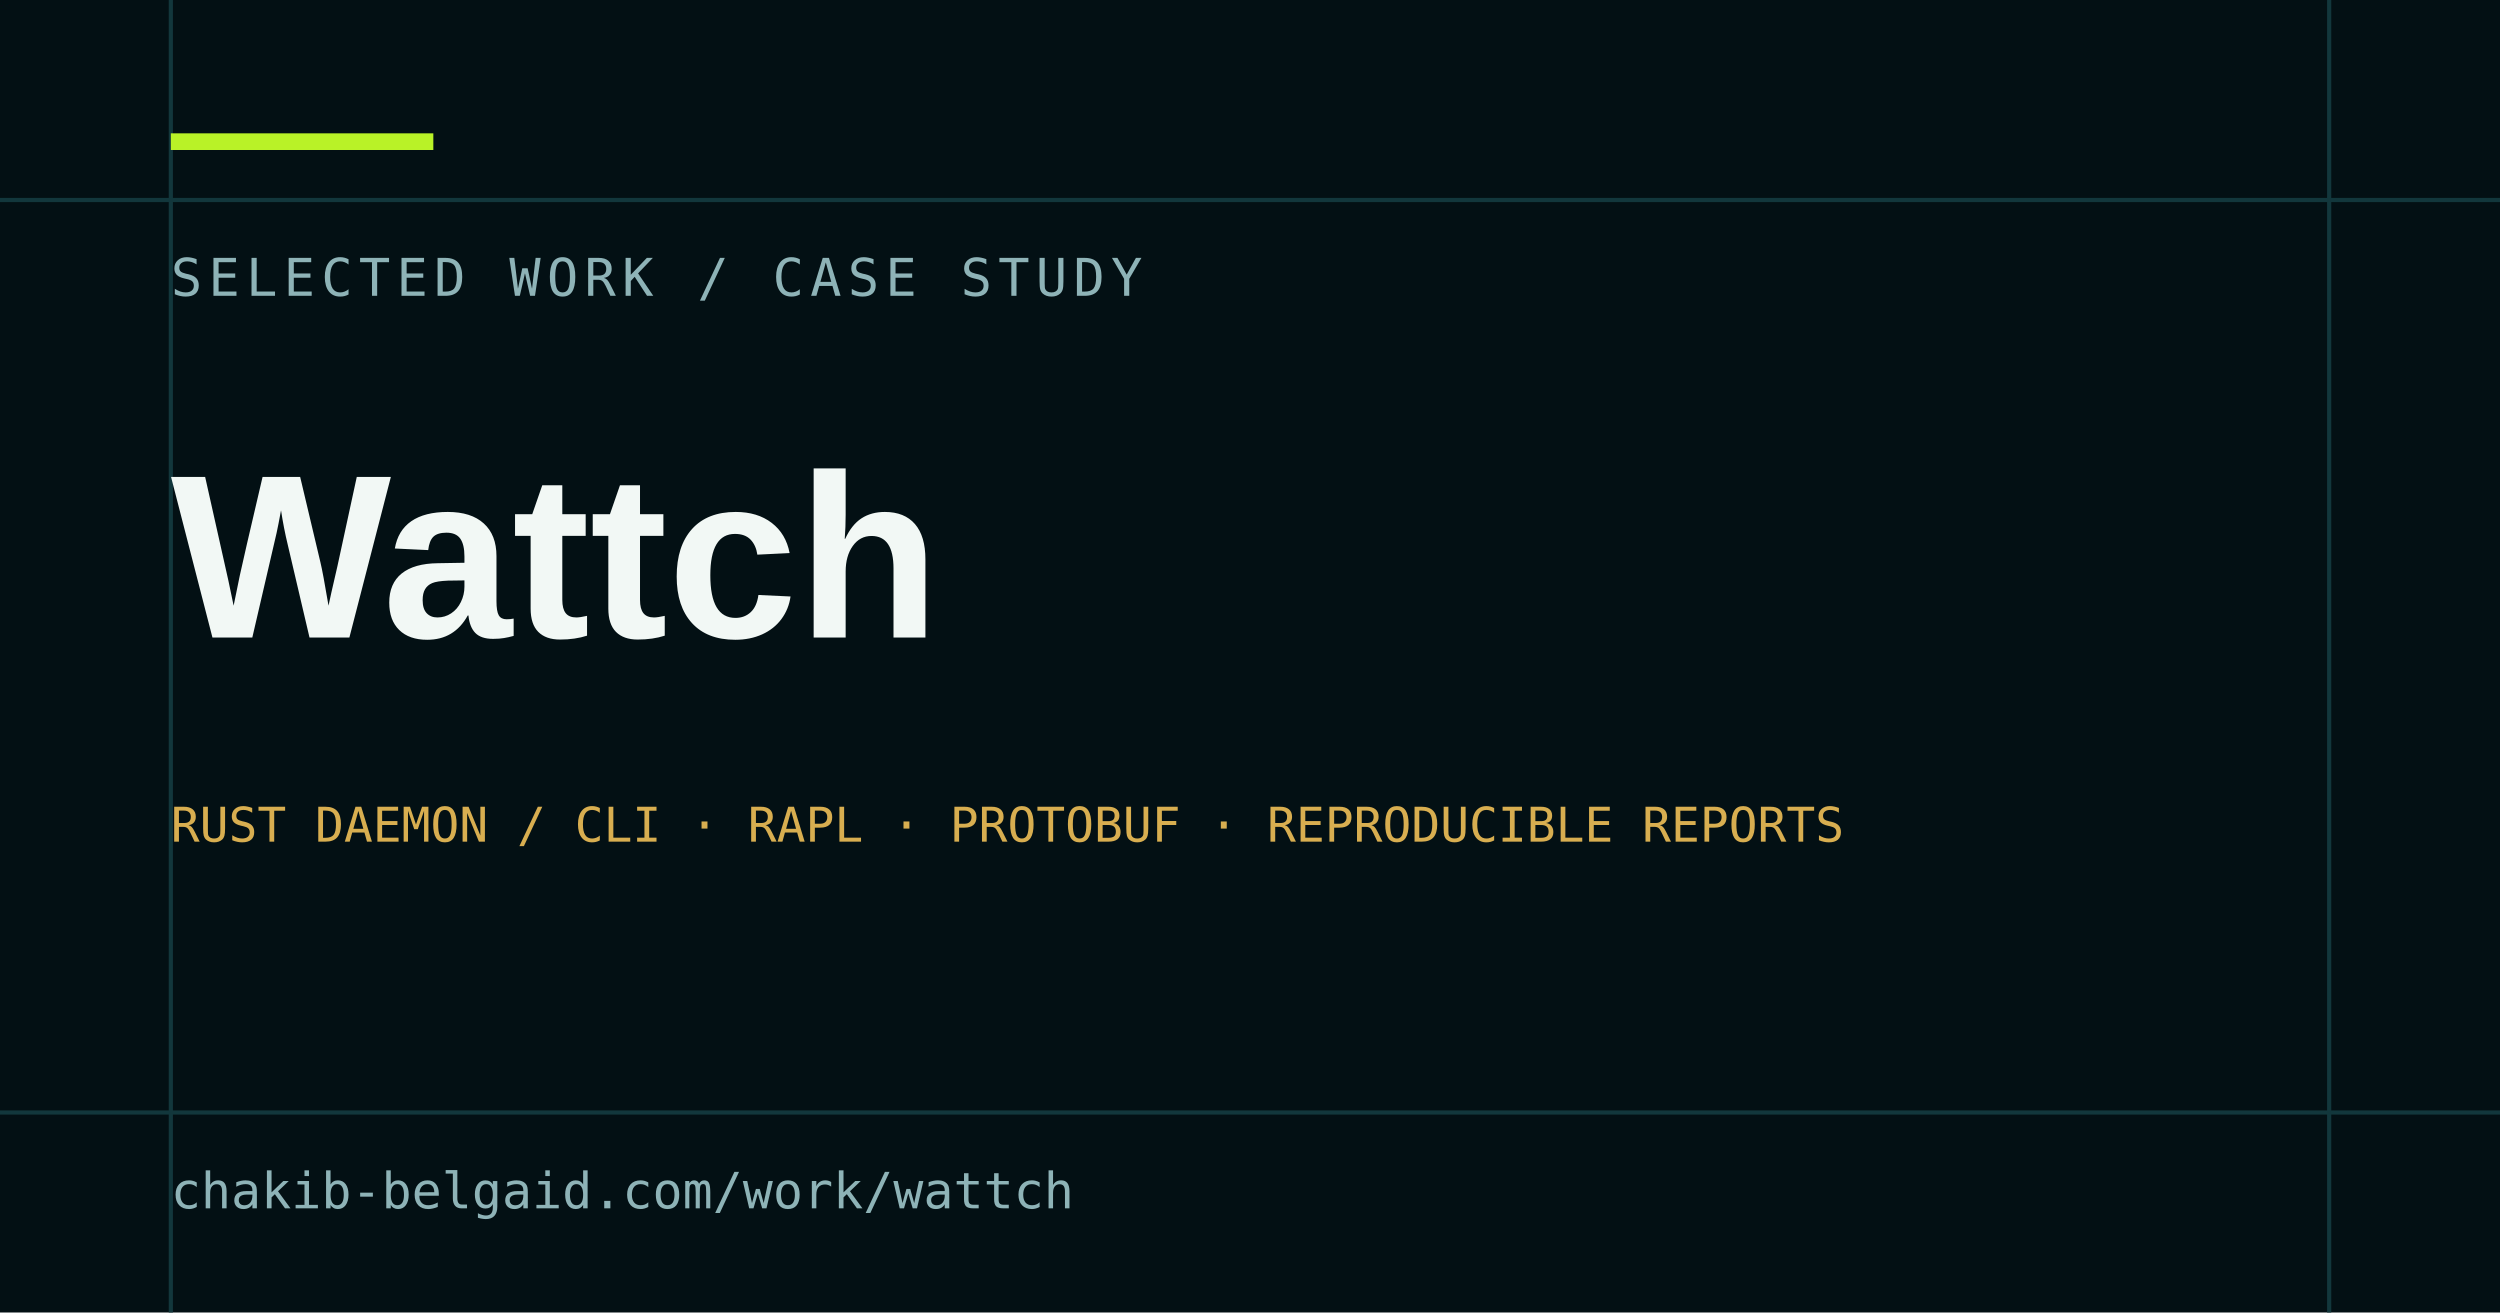
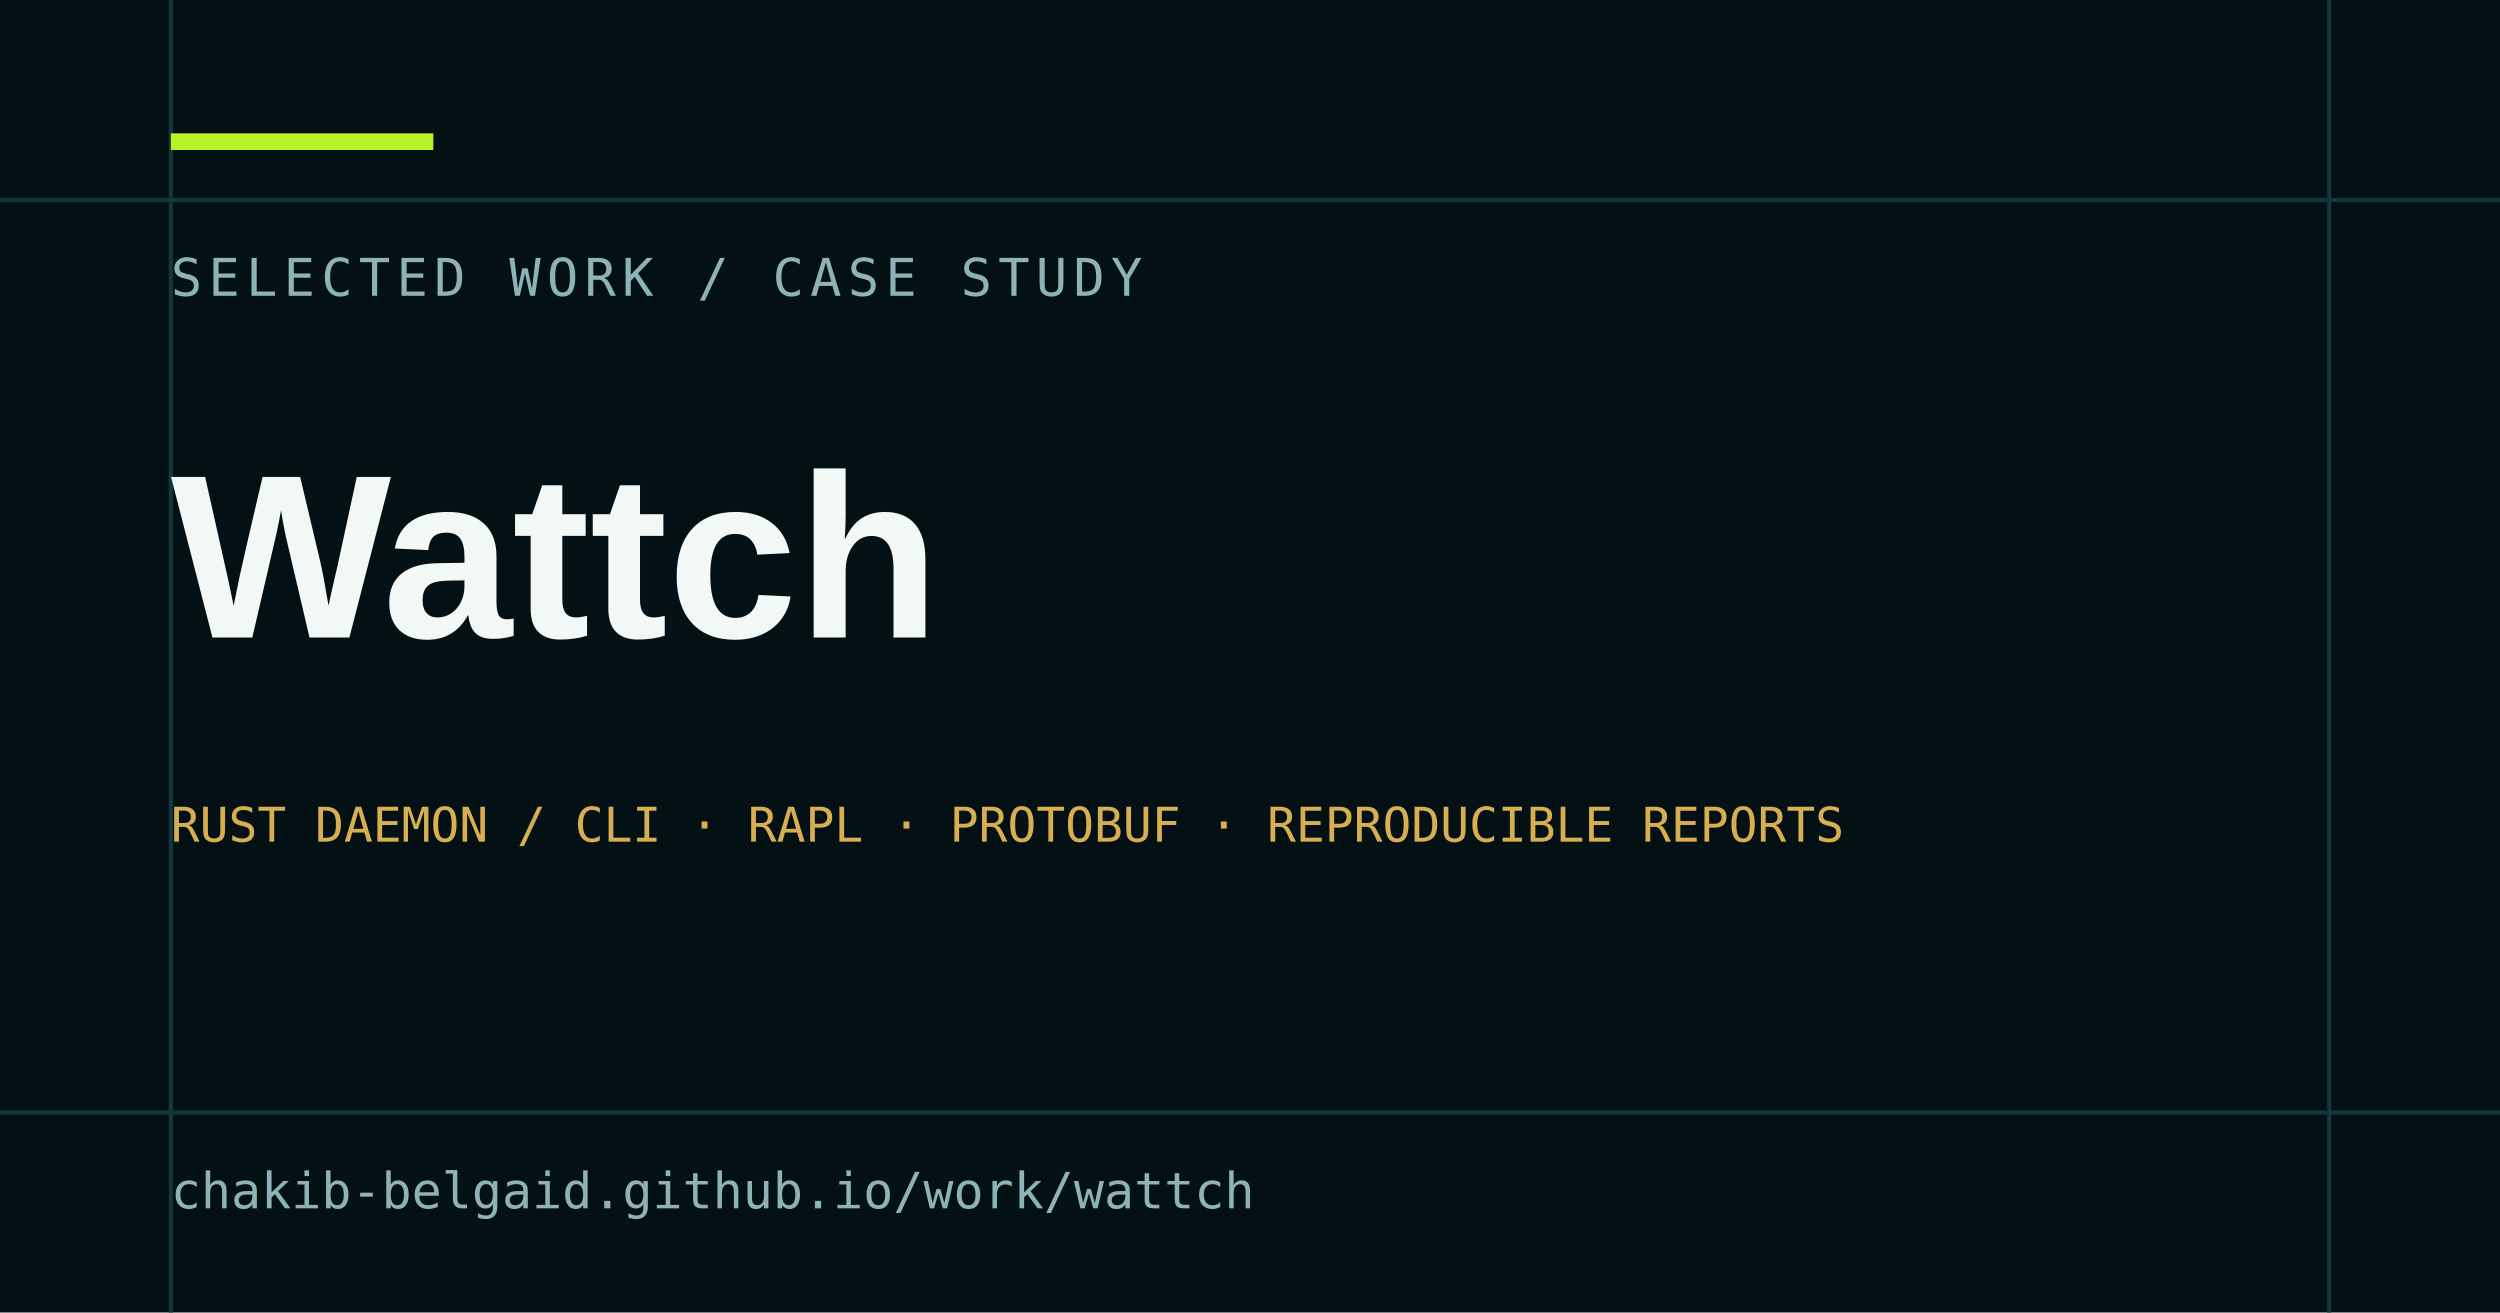
<svg xmlns="http://www.w3.org/2000/svg" width="1200" height="630" viewBox="0 0 1200 630" role="img" aria-labelledby="title desc">
  <rect width="1200" height="630" fill="#031014" />
  <path d="M0 96H1200M0 534H1200M82 0V630M1118 0V630" stroke="#12373c" stroke-width="2" />
  <rect x="82" y="64" width="126" height="8" fill="#b9f227" />
  <text x="82" y="142" fill="#8eb3b7" font-family="'IBM Plex Mono',monospace" font-size="25" letter-spacing="3">SELECTED WORK / CASE STUDY</text>
  <text x="82" y="306" fill="#f2f8f5" font-family="Arial,sans-serif" font-size="112" font-weight="700">Wattch</text>
  <text x="82" y="404" fill="#d8ae50" font-family="'IBM Plex Mono',monospace" font-size="23">RUST DAEMON / CLI · RAPL · PROTOBUF · REPRODUCIBLE REPORTS</text>
-   <text x="82" y="580" fill="#8eb3b7" font-family="'IBM Plex Mono',monospace" font-size="24">chakib-belgaid.com/work/wattch</text>
+   <text x="82" y="580" fill="#8eb3b7" font-family="'IBM Plex Mono',monospace" font-size="24">chakib-belgaid.github.io/work/wattch</text>
</svg>
